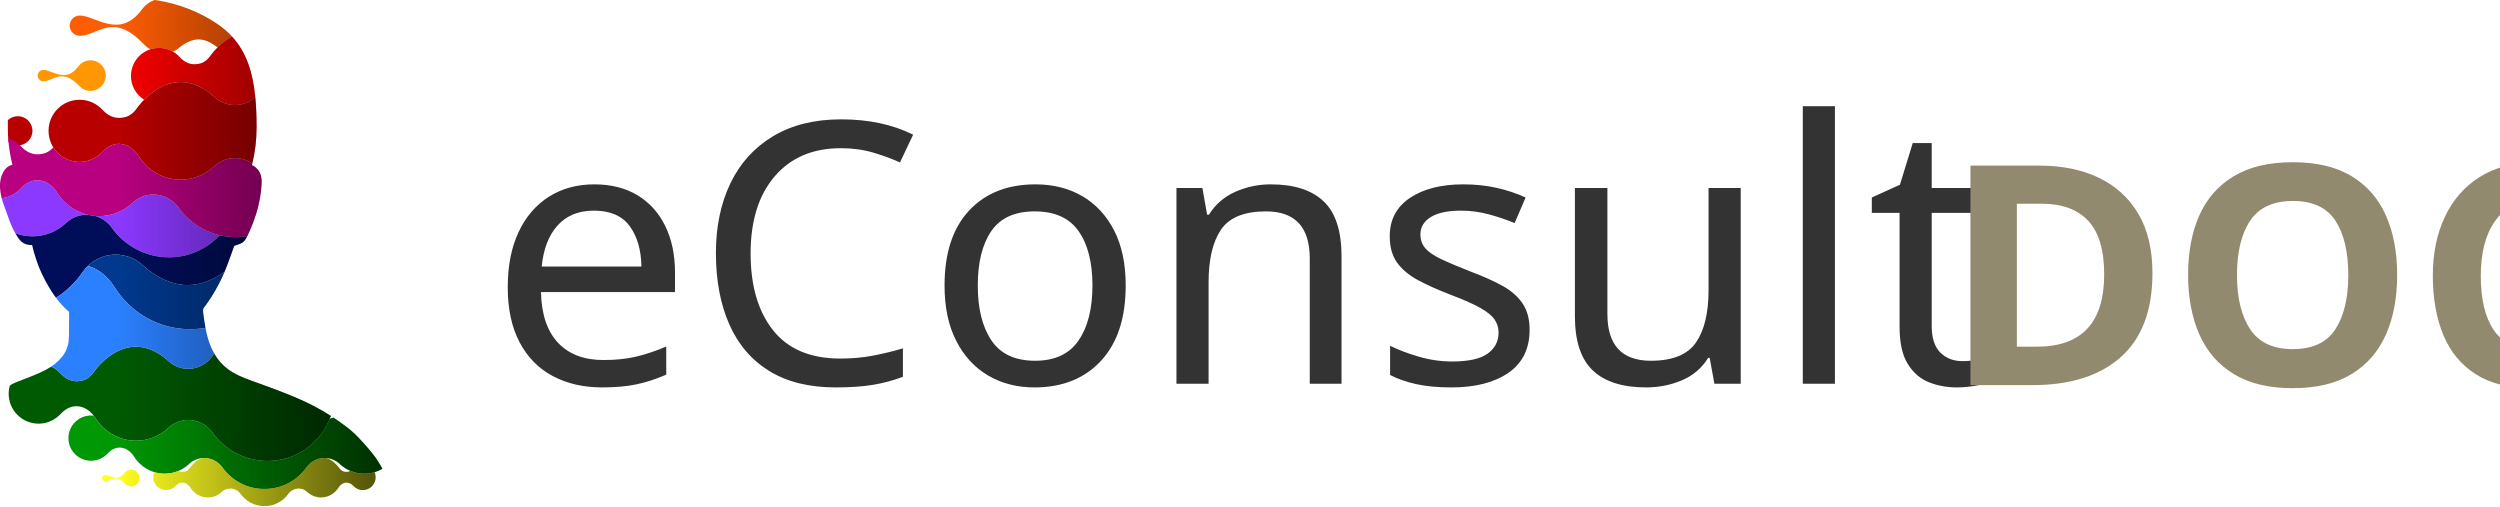
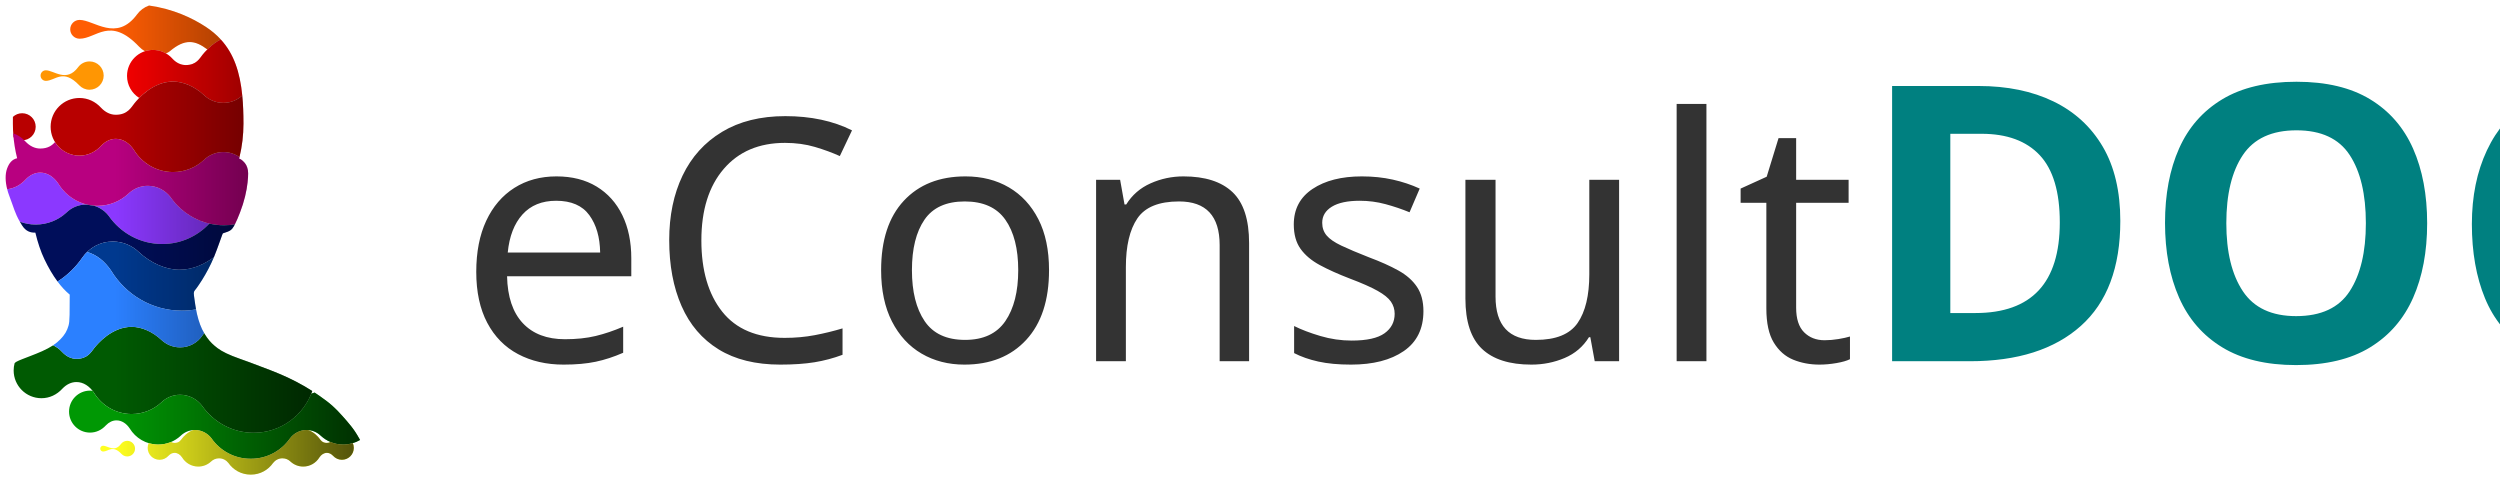
- <svg xmlns="http://www.w3.org/2000/svg" xmlns:xlink="http://www.w3.org/1999/xlink" xml:space="preserve" width="69.981mm" height="14.167mm" version="1.1" style="clip-rule:evenodd;fill-rule:evenodd;image-rendering:optimizeQuality;shape-rendering:geometricPrecision;text-rendering:geometricPrecision" viewBox="0 0 4527.058 916.429" id="svg16">
+ <svg xmlns="http://www.w3.org/2000/svg" xmlns:xlink="http://www.w3.org/1999/xlink" xml:space="preserve" width="75.5mm" height="14.5mm" version="1.1" style="clip-rule:evenodd;fill-rule:evenodd;image-rendering:optimizeQuality;shape-rendering:geometricPrecision;text-rendering:geometricPrecision" viewBox="0 0 4884.064 937.999" id="svg16">
  <defs id="defs3">
    <linearGradient id="linearGradient18">
      <stop style="stop-color:#000000;stop-opacity:1;" offset="0" id="stop18" />
      <stop style="stop-color:#000000;stop-opacity:0;" offset="1" id="stop19" />
    </linearGradient>
    <style type="text/css" id="style1">
   
    .fil13 {fill:#373435}
    .fil11 {fill:#FFF212}
    .fil3 {fill:#FAB279}
    .fil1 {fill:#F58634}
    .fil4 {fill:#F27056}
    .fil2 {fill:#F05C36}
    .fil5 {fill:#EC268F}
    .fil6 {fill:#ED3237}
    .fil0 {fill:#9D98CA}
    .fil7 {fill:#52658C}
    .fil10 {fill:#66BC50}
    .fil8 {fill:#268FBC}
    .fil12 {fill:#00AFEF}
    .fil9 {fill:#00946A}
   
  </style>
    <mask id="id0">
      <linearGradient id="id1" gradientUnits="userSpaceOnUse" x1="2617.71" y1="3287.96" x2="1622.49" y2="3287.92">
        <stop offset="0" style="stop-opacity:0.29; stop-color:white" id="stop1" />
        <stop offset="0.4" style="stop-opacity:0.145; stop-color:white" id="stop2" />
        <stop offset="1" style="stop-opacity:0; stop-color:white" id="stop3" />
      </linearGradient>
      <rect style="fill:url(#id1)" x="-6.47" y="-6.47" width="3529.37" height="4929.2" id="rect3" />
    </mask>
    <linearGradient xlink:href="#linearGradient18" id="linearGradient20" gradientUnits="userSpaceOnUse" x1="3145.698" y1="1423.965" x2="741.534" y2="1423.965" gradientTransform="matrix(0.2886823,0,0,0.2886823,1119.842,1723.521)" />
    <linearGradient xlink:href="#linearGradient18" id="linearGradient21" gradientUnits="userSpaceOnUse" x1="3145.698" y1="1423.965" x2="741.534" y2="1423.965" gradientTransform="matrix(0.2886823,0,0,0.2886823,1119.842,1723.521)" />
    <linearGradient xlink:href="#linearGradient18" id="linearGradient22" gradientUnits="userSpaceOnUse" x1="3145.698" y1="1423.965" x2="741.534" y2="1423.965" gradientTransform="matrix(0.2886823,0,0,0.2886823,1119.842,1723.521)" />
    <linearGradient xlink:href="#linearGradient18" id="linearGradient23" gradientUnits="userSpaceOnUse" x1="3145.698" y1="1423.965" x2="741.534" y2="1423.965" gradientTransform="matrix(0.2886823,0,0,0.2886823,1119.842,1723.521)" />
    <linearGradient xlink:href="#linearGradient18" id="linearGradient24" gradientUnits="userSpaceOnUse" x1="3145.698" y1="1423.965" x2="741.534" y2="1423.965" gradientTransform="matrix(0.2886823,0,0,0.2886823,1119.842,1723.521)" />
    <linearGradient xlink:href="#linearGradient18" id="linearGradient25" gradientUnits="userSpaceOnUse" x1="3145.698" y1="1423.965" x2="741.534" y2="1423.965" gradientTransform="matrix(0.2886823,0,0,0.2886823,1119.842,1723.521)" />
    <linearGradient xlink:href="#linearGradient18" id="linearGradient26" gradientUnits="userSpaceOnUse" x1="3145.698" y1="1423.965" x2="741.534" y2="1423.965" gradientTransform="matrix(0.2886823,0,0,0.2886823,1119.842,1723.521)" />
    <linearGradient xlink:href="#linearGradient18" id="linearGradient27" gradientUnits="userSpaceOnUse" x1="3145.698" y1="1423.965" x2="741.534" y2="1423.965" gradientTransform="matrix(0.2886823,0,0,0.2886823,1119.842,1723.521)" />
    <linearGradient xlink:href="#linearGradient18" id="linearGradient28" gradientUnits="userSpaceOnUse" x1="3145.698" y1="1423.965" x2="741.534" y2="1423.965" gradientTransform="matrix(0.2886823,0,0,0.2886823,1119.842,1723.521)" />
    <linearGradient xlink:href="#linearGradient18" id="linearGradient29" gradientUnits="userSpaceOnUse" x1="3145.698" y1="1423.965" x2="741.534" y2="1423.965" gradientTransform="matrix(0.2886823,0,0,0.2886823,1119.842,1723.521)" />
    <linearGradient xlink:href="#linearGradient18" id="linearGradient30" gradientUnits="userSpaceOnUse" x1="3145.698" y1="1423.965" x2="741.534" y2="1423.965" gradientTransform="matrix(0.2886823,0,0,0.2886823,1119.842,1723.521)" />
    <linearGradient xlink:href="#linearGradient18" id="linearGradient31" gradientUnits="userSpaceOnUse" x1="3145.698" y1="1423.965" x2="741.534" y2="1423.965" gradientTransform="matrix(0.2886823,0,0,0.2886823,1119.842,1723.521)" />
    <linearGradient xlink:href="#linearGradient18" id="linearGradient32" gradientUnits="userSpaceOnUse" x1="3145.698" y1="1423.965" x2="741.534" y2="1423.965" gradientTransform="matrix(0.2886823,0,0,0.2886823,1119.842,1723.521)" />
  </defs>
  <g id="Camada_x0020_1" transform="translate(-434.4572,-1573.96)">
-     <g id="g1" transform="translate(-517.8908,3.8650679e-5)">
-       <g id="g34" transform="translate(-167.498,-154.3883)">
+     <g id="g1" transform="translate(2.432094,2.220639)">
+       <g id="g34" transform="translate(-676.8246,-145.8241)">
        <g id="g33">
          <g id="g17" transform="matrix(0.2886823,0,0,0.2886823,1119.842,1723.521)">
            <path className="fil0" d="m 411.322,1418.076 v 0 c -54.635,50.18 -127.53,80.95 -207.624,80.95 -37.846,0 -74.086,-6.881 -107.589,-19.404 -34.028,-59.504 -40.071,-93.03 -70.852,-173.537 -5.907,-15.45 -10.841,-30.947 -14.742,-46.243 48.091,-5.541 91.201,-28.899 125.01,-65.925 28.722,-29.879 62.278,-46.35 98.748,-46.35 48.645,0 92.127,29.318 122.248,74.381 42.655,70.014 112.097,122.419 194.157,141.941 -2.213,-0.077 -4.438,-0.124 -6.675,-0.124 -51.696,0 -98.524,20.797 -132.682,54.311 z m 967.207,74.387 c -79.575,85.075 -192.811,138.264 -318.494,138.264 -150.179,0 -282.619,-75.933 -362.205,-190.309 v 0 c -25.14,-32.599 -60.407,-57.503 -101.174,-69.23 8.339,0.679 16.772,1.033 25.288,1.033 80.094,0 152.988,-30.77 207.624,-80.95 v 0 c 34.151,-33.508 80.985,-54.305 132.682,-54.305 62.773,0 118.377,30.67 153.826,76.654 v 0 c 61.398,88.238 154.257,153.584 262.448,178.848 z" id="path3" style="fill:#8b38ff;fill-opacity:1;stroke-width:0.59" />
            <path className="fil1" d="m 1365.08,313.786 c -84.432,-63.428 -151.537,-73.721 -253.46,11.933 -7.896,6.633 -17.055,11.407 -26.969,14.795 -25.73,-14.771 -55.544,-23.228 -87.347,-23.228 -19.097,0 -37.486,3.057 -54.7,8.693 -14.571,-8.297 -27.802,-18.69 -39.28,-30.752 -198.14,-208.32 -288.585,-53.856 -402.565,-53.856 -35.155,0 -63.653,-28.492 -63.653,-63.653 0,-35.155 28.498,-63.653 63.653,-63.653 97.344,0 249.093,151.914 388.833,-37.486 20.159,-27.335 48.303,-48.427 80.973,-59.858 163.074,23.175 291.607,83.67 383.958,144.254 39.221,25.73 72.7,54.081 101.215,85.187 -37.976,19.658 -68.864,45.907 -90.652,67.618 z" id="path4" style="fill:#ff5d03;fill-opacity:1;stroke-width:0.59" />
            <path className="fil2" d="m 904.15,642.099 c -49.607,-31.065 -82.608,-86.202 -82.608,-149.052 0,-97.067 78.684,-175.75 175.75,-175.75 51.413,0 97.657,22.089 129.796,57.279 0.761,0.868 1.534,1.735 2.319,2.579 l 1.564,1.806 0.059,-0.077 c 24.154,25.5 54.753,40.749 88.055,40.749 72.452,0 94.193,-46.096 113.661,-69.997 12.989,-15.94 57.427,-69.536 122.986,-103.47 89.684,97.828 130.209,222.92 145.665,379.55 -33.626,30.9 -78.477,49.796 -127.742,49.796 -51.413,0 -98.011,-20.578 -132.617,-53.455 v 0 c -59.823,-55.81 -137.096,-90.705 -207.689,-90.705 -103.34,0 -184.909,65.706 -229.205,110.746 z" id="path5" style="fill:#f90000;fill-opacity:1;stroke-width:0.59" />
            <path className="fil3" d="m 567.792,395.024 c 52.906,0 95.798,42.892 95.798,95.798 0,52.906 -42.892,95.798 -95.798,95.798 -27.318,0 -51.968,-11.437 -69.412,-29.779 C 387.061,439.798 336.244,526.585 272.208,526.585 c -19.752,0 -35.757,-16.011 -35.757,-35.757 0,-19.746 16.005,-35.757 35.757,-35.757 54.688,0 139.94,85.346 218.453,-21.062 17.445,-23.641 45.494,-38.979 77.132,-38.979 z" id="path6" style="fill:#ff9603;fill-opacity:1;stroke-width:0.59" />
            <path className="fil4" d="m 111.843,745.586 c 50.622,0 91.655,41.033 91.655,91.661 0,50.616 -41.033,91.655 -91.655,91.655 -22.213,0 -42.573,-7.908 -58.436,-21.044 -2.856,-30.15 -4.32,-60.755 -4.32,-91.749 0,-15.592 0.041,-30.853 0.159,-45.801 16.382,-15.332 38.395,-24.721 62.602,-24.721 z" id="path7" style="fill:#b80000;fill-opacity:1;stroke-width:0.59" />
            <path className="fil5" d="m 829.573,1291.267 v 0 c -54.635,50.18 -127.53,80.95 -207.624,80.95 -112.546,0 -210.881,-60.737 -265.428,-150.268 -30.121,-45.063 -73.602,-74.381 -122.248,-74.381 -36.471,0 -70.02,16.471 -98.748,46.35 -33.809,37.026 -76.919,60.389 -125.01,65.925 C -2.709,1207.957 -3.961,1158.355 9.713,1120.415 22.932,1083.737 43.493,1057.63 77.886,1050.3 64.224,996.031 55.189,939.619 51.283,881.614 c 31.573,10.929 59.87,29.979 83.086,55.403 28.988,30.687 62.939,47.607 99.899,47.607 52.015,0 80.472,-21.41 99.935,-43.718 34.482,55.001 95.638,91.578 165.352,91.578 57.067,0 108.403,-24.52 147.376,-67.205 28.722,-29.879 62.272,-46.35 98.743,-46.35 48.651,0 92.127,29.318 122.248,74.376 54.553,89.536 152.894,150.274 265.428,150.274 80.094,0 152.988,-30.77 207.624,-80.95 v 0 c 34.157,-33.508 80.985,-54.311 132.682,-54.311 40.466,0 77.946,12.747 108.975,34.128 -0.797,3.305 -1.617,6.598 -2.449,9.891 12.971,5.335 19.959,11.23 25.677,16.53 10.717,9.932 16.99,17.775 22.213,27.707 5.229,9.932 9.413,21.953 11.496,35.025 2.089,13.066 2.089,27.182 0.785,47.837 -1.304,20.643 -3.918,47.825 -9.407,79.197 -5.488,31.36 -13.851,66.904 -25.352,103.233 -11.496,36.335 -26.137,73.449 -37.38,99.581 -6.68,15.544 -12.157,27.2 -16.884,36.353 -23.759,4.007 -48.161,6.108 -73.059,6.108 -150.179,0 -282.619,-75.934 -362.205,-190.309 v 0 c -35.45,-45.99 -91.053,-76.654 -153.826,-76.654 -51.696,0 -98.53,20.797 -132.682,54.305 z" id="path8" style="fill:#b80080;fill-opacity:1;stroke-width:0.59" />
            <path className="fil6" d="m 1340.978,1062.64 v 0 c -54.635,50.18 -127.53,80.95 -207.624,80.95 -112.54,0 -210.875,-60.737 -265.428,-150.274 -30.121,-45.057 -73.597,-74.376 -122.248,-74.376 -36.471,0 -70.02,16.471 -98.743,46.35 -38.973,42.685 -90.309,67.205 -147.376,67.205 -107.713,0 -195.03,-87.311 -195.03,-195.024 0,-107.713 87.317,-195.024 195.03,-195.024 57.049,0 108.374,24.509 146.219,65.954 28.988,30.687 62.939,47.607 99.899,47.607 80.401,0 104.52,-51.153 126.131,-77.674 21.605,-26.515 121.622,-146.981 261.551,-146.981 70.593,0 147.866,34.895 207.689,90.705 v 0 c 34.6,32.877 81.198,53.455 132.617,53.455 49.265,0 94.116,-18.896 127.742,-49.796 5.813,58.926 8.085,122.307 8.085,190.392 0,78.312 -9.348,154.186 -26.851,226.349 -31.03,-21.381 -68.51,-34.128 -108.976,-34.128 -51.696,0 -98.524,20.802 -132.682,54.311 z" id="path9" style="fill:#b80000;fill-opacity:1;stroke-width:0.59" />
            <path className="fil7" d="m 1409.506,1719.769 c -60.017,44.644 -139.929,85.087 -233.236,85.087 -93.532,0 -195.903,-46.232 -275.16,-120.165 v 0 c -45.842,-43.553 -107.577,-70.817 -175.691,-70.817 -85.99,0 -161.829,43.423 -206.874,109.471 v 0 c -44.219,64.402 -101.156,119.397 -167.175,161.386 -31.608,-42.461 -61.221,-92.924 -88.928,-150.846 -24.503,-51.236 -45.96,-115.261 -61.221,-180.164 -31.23,0.915 -63.8,-6.952 -90.593,-49.867 -5.37,-8.598 -10.168,-16.624 -14.512,-24.225 33.508,12.523 69.743,19.404 107.589,19.404 80.094,0 152.988,-30.776 207.624,-80.95 v 0 c 34.157,-33.508 80.985,-54.311 132.682,-54.311 2.231,0 4.461,0.047 6.675,0.124 14.942,3.553 30.292,6.019 45.984,7.3 40.767,11.732 76.034,36.636 101.174,69.23 v 0 c 79.587,114.375 212.02,190.309 362.205,190.309 125.677,0 238.919,-53.19 318.494,-138.264 l -0.189,-0.047 c 32.104,7.518 65.553,11.508 99.946,11.508 24.898,0 49.306,-2.101 73.059,-6.108 -3.216,6.244 -6.084,11.313 -8.728,15.662 -6.533,10.711 -11.756,16.99 -18.035,21.953 -6.273,4.969 -13.591,8.628 -23.004,12.287 -9.407,3.659 -20.909,7.318 -26.657,9.153 -5.748,1.829 -5.748,1.829 -9.413,12.015 -3.659,10.198 -10.977,30.581 -20.649,57.503 -9.672,26.916 -21.694,60.377 -34.24,90.693 l -1.115,2.691 z" id="path10" style="fill:#000e5a;fill-opacity:1;stroke-width:0.59" />
            <path className="fil8" d="m 1288.686,2073.122 c -31.49,5.589 -63.889,8.516 -96.984,8.516 -202.537,0 -379.526,-109.312 -477.708,-270.444 -42.154,-63.069 -98.843,-108.999 -163.151,-126.308 45.081,-43.93 106.662,-71.018 174.576,-71.018 68.12,0 129.855,27.259 175.691,70.817 v 0 c 79.256,73.933 181.628,120.165 275.16,120.165 93.307,0 173.218,-40.442 233.236,-85.087 -12.198,29.241 -24.898,55.58 -38.088,80.684 -13.591,25.878 -27.707,50.445 -42.083,73.449 -14.376,23.004 -29.011,44.438 -38.418,56.984 -9.413,12.546 -13.597,16.199 -15.68,21.947 -2.089,5.754 -2.089,13.597 -0.525,27.973 1.57,14.376 4.703,35.285 8.103,56.978 1.806,11.531 3.688,23.293 5.878,35.344 z" id="path11" style="fill:#00398f;fill-opacity:1;stroke-width:0.59" />
            <path className="fil9" d="m 1053.036,2703.24 v 0 c -52.647,48.35 -122.891,77.999 -200.064,77.999 -108.444,0 -203.198,-58.524 -255.762,-144.791 -29.023,-43.423 -70.917,-71.673 -117.792,-71.673 -35.143,0 -67.471,15.875 -95.149,44.662 -37.551,41.127 -87.016,64.756 -142.006,64.756 -103.788,0 -187.925,-84.131 -187.925,-187.919 0,-17.014 2.278,-33.491 6.515,-49.165 2.939,-3.358 6.911,-6.58 12.594,-9.897 9.413,-5.488 23.523,-11.236 39.469,-17.509 15.94,-6.273 33.715,-13.066 56.719,-21.953 22.998,-8.887 51.224,-19.864 77.887,-31.885 26.657,-12.027 51.75,-25.087 72.399,-38.684 l 1.688,-1.115 c 23.01,10.859 43.818,26.421 61.558,45.836 27.931,29.566 60.649,45.872 96.258,45.872 77.468,0 100.714,-49.289 121.528,-74.842 20.82,-25.547 117.196,-141.622 252.02,-141.622 68.02,0 142.478,33.62 200.117,87.394 v 0 c 33.343,31.679 78.241,51.508 127.789,51.508 62.537,0 117.698,-31.584 150.457,-79.622 v 0 c 3.913,-5.695 7.961,-11.284 12.145,-16.772 l 1.523,2.597 c 10.717,18.035 22.744,34.759 34.24,48.35 11.502,13.591 22.484,24.048 35.025,34.765 12.546,10.717 26.663,21.694 45.996,33.196 19.345,11.502 43.912,23.523 75.272,36.069 31.366,12.546 69.525,25.618 114.747,42.083 45.217,16.465 97.491,36.335 141.917,53.839 44.432,17.509 81.026,32.676 118.925,50.445 37.899,17.769 77.102,38.159 113.437,59.327 17.521,10.209 34.376,20.602 50.622,31.065 -56.978,164.472 -213.23,282.589 -397.094,282.589 -144.709,0 -272.315,-73.16 -349.004,-183.369 v 0 c -34.157,-44.308 -87.736,-73.862 -148.22,-73.862 -49.814,0 -94.936,20.041 -127.842,52.334 z" id="path12" style="fill:#005a02;fill-opacity:1;stroke-width:0.59" />
            <path className="fil10" d="m 1183.965,2928.863 v 0 c -39.787,36.541 -92.871,58.949 -151.194,58.949 -81.959,0 -153.573,-44.231 -193.301,-109.43 -21.93,-32.818 -53.597,-54.169 -89.029,-54.169 -26.556,0 -50.994,11.998 -71.909,33.756 -28.374,31.083 -65.765,48.941 -107.323,48.941 -78.442,0 -142.024,-63.588 -142.024,-142.024 0,-78.442 63.588,-142.029 142.024,-142.029 5.713,0 11.354,0.342 16.896,1.003 3.163,4.031 6.202,8.232 9.106,12.582 52.564,86.273 147.317,144.791 255.762,144.791 77.173,0 147.411,-29.649 200.064,-77.999 v 0 c 32.906,-32.287 78.034,-52.334 127.842,-52.334 60.484,0 114.063,29.554 148.22,73.862 v 0 c 76.689,110.209 204.301,183.369 349.004,183.369 177.184,0 328.733,-109.678 390.503,-264.844 7.766,-1.818 15.29,-4.29 22.502,-7.353 11.767,7.79 23.204,15.598 34.346,23.364 31.106,21.694 59.858,43.128 85.211,65.606 25.352,22.479 47.306,45.996 68.215,69.259 20.909,23.263 40.773,46.267 58.548,68.74 17.775,22.484 33.455,44.432 56.713,85.99 1.44,2.567 2.904,5.217 4.397,7.931 -33.384,19.64 -72.216,30.982 -113.697,30.982 -58.324,0 -111.407,-22.408 -151.2,-58.949 v 0 c -24.875,-24.402 -58.979,-39.551 -96.624,-39.551 -45.712,0 -86.208,22.337 -112.027,55.827 v 0 c -57.958,83.293 -154.405,138.589 -263.77,138.589 -0.814,0 -1.617,-0.024 -2.425,-0.03 -0.803,0.01 -1.617,0.03 -2.425,0.03 -109.365,0 -205.812,-55.296 -263.776,-138.589 v 0 c -25.813,-33.491 -66.308,-55.827 -112.021,-55.827 -37.651,0 -71.749,15.149 -96.63,39.551 z" id="path13" style="fill:#009804;fill-opacity:1;stroke-width:0.59" />
            <path className="fil11" d="m 1389.447,3103.391 v 0 c -22.567,20.732 -52.682,33.443 -85.771,33.443 -46.491,0 -87.117,-25.087 -109.654,-62.077 -12.44,-18.613 -30.398,-30.723 -50.498,-30.723 -15.066,0 -28.929,6.804 -40.791,19.15 -16.099,17.628 -37.303,27.76 -60.885,27.76 -44.497,0 -80.56,-36.069 -80.56,-80.566 0,-11.419 2.378,-22.278 6.663,-32.115 20.525,6.202 42.278,9.554 64.821,9.554 30.676,0 59.899,-6.202 86.503,-17.392 7.607,4.125 15.739,6.303 24.255,6.303 33.213,0 43.175,-21.133 52.104,-32.092 7.04,-8.634 34.211,-41.393 73.726,-54.865 3.706,-0.301 7.454,-0.454 11.236,-0.454 45.712,0 86.208,22.337 112.021,55.827 v 0 c 57.964,83.293 154.405,138.589 263.776,138.589 0.808,0 1.617,-0.024 2.425,-0.03 0.808,0.01 1.611,0.03 2.425,0.03 109.365,0 205.812,-55.296 263.77,-138.589 v 0 c 25.819,-33.491 66.314,-55.827 112.027,-55.827 3.789,0 7.536,0.159 11.242,0.454 39.51,13.479 66.68,46.232 73.721,54.865 8.923,10.959 18.89,32.092 52.104,32.092 8.516,0 16.642,-2.178 24.249,-6.303 26.604,11.195 55.827,17.392 86.509,17.392 22.538,0 44.29,-3.352 64.821,-9.554 4.284,9.838 6.663,20.696 6.663,32.115 0,44.497 -36.075,80.566 -80.566,80.566 -23.576,0 -44.786,-10.133 -60.885,-27.766 -11.868,-12.34 -25.724,-19.15 -40.785,-19.15 -20.1,0 -38.064,12.116 -50.504,30.729 -22.532,36.99 -63.157,62.077 -109.648,62.077 -33.089,0 -63.198,-12.712 -85.771,-33.443 v 0 c -14.11,-13.845 -33.455,-22.431 -54.806,-22.431 -25.931,0 -48.899,12.67 -63.547,31.667 v 0 c -32.877,47.247 -87.589,78.619 -149.625,78.619 -0.46,0 -0.915,-0.012 -1.375,-0.018 -0.46,0.01 -0.915,0.018 -1.375,0.018 -62.042,0 -116.748,-31.372 -149.63,-78.619 v 0 c -14.641,-18.997 -37.61,-31.667 -63.547,-31.667 -21.357,0 -40.702,8.592 -54.812,22.431 z M 822.964,2962.613 c 29.177,0 52.829,23.653 52.829,52.83 0,29.177 -23.653,52.829 -52.829,52.829 -15.066,0 -28.657,-6.309 -38.277,-16.424 -61.387,-64.538 -89.406,-16.689 -124.721,-16.689 -10.888,0 -19.717,-8.829 -19.717,-19.717 0,-10.894 8.829,-19.717 19.717,-19.717 30.156,0 77.167,47.064 120.466,-11.62 9.619,-13.036 25.087,-21.493 42.532,-21.493 z" id="path14" style="fill:#ffff20;fill-opacity:1;stroke-width:0.59" />
            <path className="fil12" d="m 550.838,1684.891 c 64.302,17.303 120.997,63.234 163.151,126.308 98.188,161.132 275.171,270.444 477.708,270.444 33.095,0 65.5,-2.927 96.984,-8.516 1.93,10.623 4.101,21.475 6.675,32.611 5.488,23.789 12.806,48.881 21.168,71.094 7.967,21.151 16.872,39.693 26.958,56.99 -4.178,5.488 -8.232,11.083 -12.145,16.778 v 0 c -32.765,48.032 -87.919,79.622 -150.457,79.622 -49.542,0 -94.446,-19.829 -127.789,-51.508 v 0 c -57.639,-53.774 -132.097,-87.394 -200.117,-87.394 -134.824,0 -231.2,116.075 -252.02,141.622 -20.82,25.553 -44.06,74.842 -121.528,74.842 -35.609,0 -68.327,-16.306 -96.258,-45.872 -17.734,-19.416 -38.542,-34.978 -61.558,-45.836 19.846,-13.249 35.55,-26.981 49.023,-40.702 13.851,-14.116 25.347,-28.227 34.5,-43.653 9.147,-15.42 15.94,-32.145 20.383,-48.356 4.444,-16.205 6.533,-31.885 7.318,-73.968 0.614,-32.883 0.425,-81.894 0.938,-136.175 -28.864,-23.836 -56.317,-53.437 -82.413,-88.492 66.019,-41.983 122.956,-96.984 167.175,-161.386 v 0 c 9.489,-13.886 20.313,-26.763 32.298,-38.454 z" id="path15" style="fill:#2b80ff;fill-opacity:1;stroke-width:0.59" />
          </g>
          <g id="g32">
            <path className="fil0" d="m 1238.584,2132.895 v 0 c -15.772,14.486 -36.816,23.369 -59.937,23.369 -10.925,0 -21.387,-1.986 -31.059,-5.602 -9.823,-17.178 -11.568,-26.856 -20.454,-50.097 -1.705,-4.46 -3.13,-8.934 -4.256,-13.35 13.883,-1.6 26.328,-8.343 36.088,-19.031 8.291,-8.626 17.978,-13.38 28.507,-13.38 14.043,0 26.595,8.464 35.291,21.473 12.314,20.212 32.361,35.34 56.05,40.976 -0.639,-0.022 -1.281,-0.036 -1.927,-0.036 -14.924,0 -28.442,6.004 -38.303,15.678 z m 279.216,21.474 c -22.972,24.559 -55.661,39.914 -91.944,39.914 -43.354,0 -81.587,-21.921 -104.562,-54.939 v 0 c -7.258,-9.411 -17.438,-16.6 -29.207,-19.985 2.407,0.196 4.842,0.298 7.3,0.298 23.122,0 44.165,-8.883 59.937,-23.369 v 0 c 9.859,-9.673 23.379,-15.677 38.303,-15.677 18.122,0 34.173,8.854 44.407,22.128 v 0 c 17.725,25.473 44.531,44.337 75.764,51.63 z" id="path3-1" style="clip-rule:evenodd;fill:url(#linearGradient20);fill-opacity:1;fill-rule:evenodd;stroke-width:0.17;image-rendering:optimizeQuality;shape-rendering:geometricPrecision;text-rendering:geometricPrecision" />
            <path className="fil1" d="m 1513.917,1814.106 c -24.374,-18.311 -43.746,-21.282 -73.169,3.445 -2.28,1.915 -4.923,3.293 -7.786,4.271 -7.428,-4.264 -16.035,-6.705 -25.215,-6.705 -5.513,0 -10.822,0.882 -15.791,2.509 -4.206,-2.395 -8.026,-5.395 -11.339,-8.878 -57.2,-60.138 -83.309,-15.547 -116.213,-15.547 -10.149,0 -18.375,-8.225 -18.375,-18.375 0,-10.149 8.227,-18.375 18.375,-18.375 28.102,0 71.909,43.855 112.249,-10.822 5.82,-7.891 13.944,-13.98 23.375,-17.28 47.077,6.69 84.182,24.154 110.842,41.644 11.322,7.428 20.987,15.612 29.219,24.592 -10.963,5.675 -19.88,13.253 -26.17,19.52 z" id="path4-8" style="clip-rule:evenodd;fill:url(#linearGradient21);fill-opacity:1;fill-rule:evenodd;stroke-width:0.17;image-rendering:optimizeQuality;shape-rendering:geometricPrecision;text-rendering:geometricPrecision" />
            <path className="fil2" d="m 1380.854,1908.884 c -14.321,-8.968 -23.847,-24.885 -23.847,-43.029 0,-28.021 22.715,-50.736 50.736,-50.736 14.842,0 28.192,6.377 37.47,16.535 0.22,0.25 0.443,0.501 0.67,0.745 l 0.451,0.521 0.017,-0.022 c 6.973,7.361 15.806,11.764 25.42,11.764 20.916,0 27.192,-13.307 32.812,-20.207 3.75,-4.601 16.578,-20.074 35.504,-29.87 25.89,28.241 37.589,64.353 42.051,109.569 -9.707,8.92 -22.655,14.375 -36.877,14.375 -14.842,0 -28.294,-5.941 -38.284,-15.431 v 0 c -17.27,-16.111 -39.577,-26.185 -59.956,-26.185 -29.832,0 -53.38,18.968 -66.168,31.97 z" id="path5-9" style="clip-rule:evenodd;fill:url(#linearGradient22);fill-opacity:1;fill-rule:evenodd;stroke-width:0.17;image-rendering:optimizeQuality;shape-rendering:geometricPrecision;text-rendering:geometricPrecision" />
            <path className="fil3" d="m 1283.754,1837.558 c 15.273,0 27.655,12.382 27.655,27.655 0,15.273 -12.382,27.655 -27.655,27.655 -7.886,0 -15.002,-3.302 -20.038,-8.597 -32.136,-33.788 -46.806,-8.735 -65.292,-8.735 -5.702,0 -10.322,-4.622 -10.322,-10.322 0,-5.7 4.62,-10.322 10.322,-10.322 15.788,0 40.398,24.638 63.063,-6.08 5.036,-6.825 13.133,-11.252 22.267,-11.252 z" id="path6-2" style="clip-rule:evenodd;fill:url(#linearGradient23);fill-opacity:1;fill-rule:evenodd;stroke-width:0.17;image-rendering:optimizeQuality;shape-rendering:geometricPrecision;text-rendering:geometricPrecision" />
            <path className="fil4" d="m 1152.129,1938.759 c 14.614,0 26.459,11.845 26.459,26.461 0,14.612 -11.845,26.459 -26.459,26.459 -6.412,0 -12.29,-2.283 -16.869,-6.075 -0.825,-8.704 -1.247,-17.539 -1.247,-26.486 0,-4.501 0.012,-8.907 0.046,-13.222 4.729,-4.426 11.084,-7.136 18.072,-7.136 z" id="path7-7" style="clip-rule:evenodd;fill:url(#linearGradient24);fill-opacity:1;fill-rule:evenodd;stroke-width:0.17;image-rendering:optimizeQuality;shape-rendering:geometricPrecision;text-rendering:geometricPrecision" />
            <path className="fil5" d="m 1359.325,2096.287 v 0 c -15.772,14.486 -36.816,23.369 -59.937,23.369 -32.49,0 -60.878,-17.534 -76.624,-43.38 -8.695,-13.009 -21.248,-21.473 -35.291,-21.473 -10.528,0 -20.214,4.755 -28.507,13.38 -9.76,10.689 -22.205,17.433 -36.088,19.031 -3.818,-14.978 -4.179,-29.297 -0.232,-40.25 3.816,-10.588 9.752,-18.125 19.68,-20.241 -3.944,-15.667 -6.552,-31.952 -7.68,-48.697 9.114,3.155 17.283,8.655 23.985,15.994 8.368,8.859 18.169,13.743 28.839,13.743 15.016,0 23.231,-6.181 28.849,-12.62 9.954,15.878 27.609,26.437 47.734,26.437 16.474,0 31.294,-7.079 42.545,-19.401 8.292,-8.626 17.977,-13.38 28.505,-13.38 14.045,0 26.596,8.464 35.291,21.471 15.748,25.848 44.138,43.381 76.624,43.381 23.122,0 44.165,-8.883 59.937,-23.369 v 0 c 9.861,-9.673 23.379,-15.678 38.303,-15.678 11.682,0 22.502,3.68 31.459,9.852 -0.23,0.954 -0.467,1.905 -0.707,2.855 3.745,1.54 5.762,3.242 7.412,4.772 3.094,2.867 4.905,5.131 6.412,7.998 1.509,2.867 2.717,6.338 3.319,10.111 0.603,3.772 0.603,7.847 0.227,13.81 -0.377,5.959 -1.131,13.806 -2.716,22.863 -1.584,9.053 -3.998,19.314 -7.319,29.802 -3.319,10.489 -7.545,21.203 -10.791,28.747 -1.929,4.487 -3.51,7.852 -4.874,10.494 -6.859,1.157 -13.903,1.763 -21.091,1.763 -43.354,0 -81.587,-21.921 -104.562,-54.939 v 0 c -10.234,-13.276 -26.285,-22.128 -44.407,-22.128 -14.924,0 -28.444,6.004 -38.303,15.677 z" id="path8-9" style="clip-rule:evenodd;fill:url(#linearGradient25);fill-opacity:1;fill-rule:evenodd;stroke-width:0.17;image-rendering:optimizeQuality;shape-rendering:geometricPrecision;text-rendering:geometricPrecision" />
            <path className="fil6" d="m 1506.959,2030.287 v 0 c -15.772,14.486 -36.816,23.369 -59.937,23.369 -32.488,0 -60.876,-17.534 -76.624,-43.381 -8.695,-13.007 -21.246,-21.471 -35.291,-21.471 -10.528,0 -20.214,4.755 -28.505,13.38 -11.251,12.322 -26.071,19.401 -42.545,19.401 -31.095,0 -56.302,-25.205 -56.302,-56.3 0,-31.095 25.207,-56.3 56.302,-56.3 16.469,0 31.285,7.075 42.211,19.04 8.368,8.859 18.169,13.743 28.839,13.743 23.21,0 30.173,-14.767 36.412,-22.423 6.237,-7.654 35.11,-42.431 75.505,-42.431 20.379,0 42.686,10.074 59.956,26.185 v 0 c 9.988,9.491 23.44,15.431 38.284,15.431 14.222,0 27.17,-5.455 36.877,-14.375 1.678,17.011 2.334,35.308 2.334,54.963 0,22.607 -2.699,44.511 -7.752,65.343 -8.958,-6.172 -19.777,-9.852 -31.459,-9.852 -14.924,0 -28.442,6.005 -38.303,15.678 z" id="path9-5" style="clip-rule:evenodd;fill:url(#linearGradient26);fill-opacity:1;fill-rule:evenodd;stroke-width:0.17;image-rendering:optimizeQuality;shape-rendering:geometricPrecision;text-rendering:geometricPrecision" />
            <path className="fil7" d="m 1526.742,2219.988 c -17.326,12.888 -40.395,24.563 -67.331,24.563 -27.001,0 -56.554,-13.346 -79.434,-34.689 v 0 c -13.234,-12.573 -31.056,-20.444 -50.719,-20.444 -24.824,0 -46.717,12.535 -59.721,31.602 v 0 c -12.765,18.592 -29.202,34.468 -48.261,46.589 -9.125,-12.258 -17.674,-26.825 -25.672,-43.547 -7.074,-14.791 -13.268,-33.274 -17.674,-52.01 -9.016,0.264 -18.418,-2.007 -26.152,-14.396 -1.55,-2.482 -2.935,-4.799 -4.189,-6.994 9.673,3.615 20.134,5.602 31.059,5.602 23.122,0 44.165,-8.884 59.937,-23.369 v 0 c 9.861,-9.673 23.379,-15.678 38.303,-15.678 0.644,0 1.288,0.014 1.927,0.036 4.314,1.026 8.745,1.738 13.275,2.107 11.769,3.387 21.95,10.576 29.207,19.985 v 0 c 22.975,33.018 61.206,54.939 104.562,54.939 36.281,0 68.972,-15.355 91.944,-39.914 l -0.054,-0.014 c 9.268,2.17 18.924,3.322 28.853,3.322 7.188,0 14.234,-0.607 21.091,-1.763 -0.928,1.802 -1.756,3.266 -2.52,4.521 -1.886,3.092 -3.394,4.905 -5.206,6.338 -1.811,1.434 -3.924,2.491 -6.641,3.547 -2.716,1.056 -6.036,2.112 -7.695,2.642 -1.659,0.528 -1.659,0.528 -2.717,3.469 -1.056,2.944 -3.169,8.828 -5.961,16.6 -2.792,7.77 -6.263,17.43 -9.884,26.181 l -0.322,0.777 z" id="path10-4" style="clip-rule:evenodd;fill:url(#linearGradient27);fill-opacity:1;fill-rule:evenodd;stroke-width:0.17;image-rendering:optimizeQuality;shape-rendering:geometricPrecision;text-rendering:geometricPrecision" />
            <path className="fil8" d="m 1491.863,2321.995 c -9.091,1.613 -18.444,2.458 -27.997,2.458 -58.469,0 -109.562,-31.556 -137.906,-78.072 -12.169,-18.207 -28.534,-31.466 -47.099,-36.463 13.014,-12.682 30.791,-20.502 50.397,-20.502 19.665,0 37.487,7.869 50.719,20.444 v 0 c 22.88,21.343 52.433,34.689 79.434,34.689 26.936,0 50.005,-11.675 67.331,-24.563 -3.521,8.441 -7.188,16.045 -10.995,23.292 -3.923,7.471 -7.998,14.563 -12.149,21.203 -4.15,6.641 -8.375,12.828 -11.091,16.45 -2.717,3.622 -3.925,4.676 -4.527,6.336 -0.603,1.661 -0.603,3.925 -0.152,8.075 0.453,4.15 1.358,10.186 2.339,16.449 0.521,3.329 1.065,6.724 1.697,10.203 z" id="path11-3" style="clip-rule:evenodd;fill:url(#linearGradient28);fill-opacity:1;fill-rule:evenodd;stroke-width:0.17;image-rendering:optimizeQuality;shape-rendering:geometricPrecision;text-rendering:geometricPrecision" />
            <path className="fil9" d="m 1423.835,2503.899 v 0 c -15.198,13.958 -35.476,22.517 -57.755,22.517 -31.306,0 -58.66,-16.895 -73.834,-41.799 -8.379,-12.535 -20.473,-20.691 -34.005,-20.691 -10.145,0 -19.478,4.583 -27.468,12.893 -10.84,11.873 -25.12,18.694 -40.995,18.694 -29.962,0 -54.251,-24.287 -54.251,-54.249 0,-4.912 0.658,-9.668 1.881,-14.193 0.848,-0.969 1.995,-1.9 3.635,-2.857 2.717,-1.584 6.791,-3.244 11.394,-5.055 4.602,-1.811 9.733,-3.772 16.374,-6.338 6.639,-2.566 14.787,-5.734 22.485,-9.205 7.695,-3.472 14.939,-7.242 20.9,-11.167 l 0.487,-0.322 c 6.642,3.135 12.649,7.627 17.771,13.232 8.063,8.535 17.508,13.242 27.788,13.242 22.364,0 29.074,-14.229 35.083,-21.605 6.01,-7.375 33.833,-40.884 72.754,-40.884 19.636,0 41.131,9.706 57.77,25.229 v 0 c 9.626,9.145 22.587,14.869 36.891,14.869 18.053,0 33.977,-9.118 43.434,-22.985 v 0 c 1.129,-1.644 2.298,-3.257 3.506,-4.842 l 0.44,0.75 c 3.094,5.206 6.566,10.034 9.884,13.958 3.32,3.924 6.491,6.942 10.111,10.036 3.622,3.094 7.697,6.263 13.278,9.583 5.585,3.32 12.677,6.791 21.73,10.413 9.055,3.622 20.07,7.396 33.126,12.149 13.053,4.753 28.144,10.489 40.969,15.542 12.827,5.055 23.391,9.433 34.332,14.563 10.941,5.13 22.258,11.016 32.747,17.127 5.058,2.947 9.924,5.947 14.614,8.968 -16.449,47.48 -61.556,81.579 -114.634,81.579 -41.775,0 -78.612,-21.12 -100.751,-52.935 v 0 c -9.861,-12.791 -25.328,-21.323 -42.788,-21.323 -14.38,0 -27.406,5.786 -36.906,15.108 z" id="path12-1" style="clip-rule:evenodd;fill:url(#linearGradient29);fill-opacity:1;fill-rule:evenodd;stroke-width:0.17;image-rendering:optimizeQuality;shape-rendering:geometricPrecision;text-rendering:geometricPrecision" />
            <path className="fil10" d="m 1461.632,2569.032 v 0 c -11.486,10.549 -26.81,17.018 -43.647,17.018 -23.66,0 -44.334,-12.769 -55.803,-31.59 -6.331,-9.474 -15.472,-15.638 -25.701,-15.638 -7.666,0 -14.721,3.463 -20.759,9.745 -8.191,8.973 -18.985,14.128 -30.982,14.128 -22.645,0 -41,-18.357 -41,-41 0,-22.645 18.357,-41.001 41,-41.001 1.649,0 3.278,0.099 4.878,0.29 0.913,1.163 1.79,2.377 2.629,3.632 15.174,24.905 42.528,41.799 73.834,41.799 22.279,0 42.555,-8.559 57.755,-22.517 v 0 c 9.499,-9.321 22.527,-15.108 36.906,-15.108 17.46,0 32.928,8.532 42.788,21.323 v 0 c 22.139,31.815 58.978,52.935 100.751,52.935 51.15,0 94.899,-31.662 112.731,-76.456 2.242,-0.525 4.414,-1.238 6.496,-2.123 3.397,2.249 6.699,4.503 9.915,6.745 8.98,6.263 17.28,12.45 24.599,18.939 7.319,6.489 13.656,13.278 19.692,19.994 6.036,6.716 11.77,13.357 16.902,19.844 5.131,6.491 9.658,12.827 16.372,24.824 0.416,0.741 0.838,1.506 1.269,2.29 -9.637,5.67 -20.847,8.944 -32.822,8.944 -16.837,0 -32.161,-6.469 -43.649,-17.018 v 0 c -7.181,-7.045 -17.026,-11.418 -27.894,-11.418 -13.196,0 -24.887,6.448 -32.34,16.116 v 0 c -16.731,24.045 -44.574,40.008 -76.146,40.008 -0.235,0 -0.467,-0.01 -0.7,-0.01 -0.232,0 -0.467,0.01 -0.7,0.01 -31.572,0 -59.414,-15.963 -76.147,-40.008 v 0 c -7.452,-9.668 -19.142,-16.116 -32.338,-16.116 -10.869,0 -20.713,4.373 -27.895,11.418 z" id="path13-2" style="clip-rule:evenodd;fill:url(#linearGradient30);fill-opacity:1;fill-rule:evenodd;stroke-width:0.17;image-rendering:optimizeQuality;shape-rendering:geometricPrecision;text-rendering:geometricPrecision" />
            <path className="fil11" d="m 1520.951,2619.415 v 0 c -6.515,5.985 -15.208,9.655 -24.761,9.655 -13.421,0 -25.149,-7.242 -31.655,-17.921 -3.591,-5.373 -8.775,-8.869 -14.578,-8.869 -4.349,0 -8.351,1.964 -11.776,5.528 -4.647,5.089 -10.769,8.014 -17.576,8.014 -12.845,0 -23.256,-10.413 -23.256,-23.258 0,-3.296 0.687,-6.431 1.923,-9.271 5.925,1.79 12.205,2.758 18.713,2.758 8.855,0 17.292,-1.79 24.972,-5.021 2.196,1.191 4.544,1.819 7.002,1.819 9.588,0 12.464,-6.101 15.041,-9.264 2.032,-2.492 9.876,-11.949 21.284,-15.839 1.07,-0.087 2.152,-0.131 3.244,-0.131 13.196,0 24.887,6.448 32.338,16.116 v 0 c 16.733,24.045 44.574,40.008 76.147,40.008 0.233,0 0.467,-0.01 0.7,-0.01 0.233,0 0.465,0.01 0.7,0.01 31.572,0 59.414,-15.963 76.146,-40.008 v 0 c 7.453,-9.668 19.144,-16.116 32.34,-16.116 1.094,0 2.175,0.046 3.245,0.131 11.406,3.891 19.249,13.346 21.282,15.839 2.576,3.164 5.453,9.264 15.041,9.264 2.458,0 4.804,-0.629 7,-1.819 7.68,3.232 16.116,5.021 24.974,5.021 6.506,0 12.786,-0.968 18.713,-2.758 1.237,2.84 1.923,5.975 1.923,9.271 0,12.845 -10.414,23.258 -23.258,23.258 -6.806,0 -12.929,-2.925 -17.576,-8.016 -3.426,-3.562 -7.426,-5.528 -11.774,-5.528 -5.803,0 -10.988,3.498 -14.58,8.871 -6.505,10.678 -18.232,17.921 -31.654,17.921 -9.552,0 -18.244,-3.67 -24.761,-9.655 v 0 c -4.073,-3.997 -9.658,-6.476 -15.822,-6.476 -7.486,0 -14.116,3.658 -18.345,9.142 v 0 c -9.491,13.639 -25.285,22.696 -43.194,22.696 -0.133,0 -0.264,0 -0.397,-0.01 -0.133,0 -0.264,0.01 -0.397,0.01 -17.91,0 -33.703,-9.056 -43.196,-22.696 v 0 c -4.227,-5.484 -10.857,-9.142 -18.345,-9.142 -6.165,0 -11.75,2.481 -15.823,6.476 z m -163.534,-40.64 c 8.423,0 15.251,6.828 15.251,15.251 0,8.423 -6.828,15.251 -15.251,15.251 -4.349,0 -8.273,-1.821 -11.05,-4.741 -17.721,-18.631 -25.81,-4.818 -36.005,-4.818 -3.143,0 -5.692,-2.549 -5.692,-5.692 0,-3.145 2.549,-5.692 5.692,-5.692 8.706,0 22.277,13.586 34.776,-3.354 2.777,-3.763 7.242,-6.205 12.278,-6.205 z" id="path14-3" style="clip-rule:evenodd;fill:url(#linearGradient31);fill-opacity:1;fill-rule:evenodd;stroke-width:0.17;image-rendering:optimizeQuality;shape-rendering:geometricPrecision;text-rendering:geometricPrecision" />
            <path className="fil12" d="m 1278.859,2209.92 c 18.563,4.995 34.93,18.254 47.099,36.463 28.345,46.516 79.437,78.072 137.906,78.072 9.554,0 18.909,-0.845 27.998,-2.458 0.557,3.067 1.184,6.199 1.927,9.414 1.584,6.867 3.697,14.111 6.111,20.524 2.3,6.106 4.871,11.459 7.782,16.452 -1.206,1.584 -2.377,3.2 -3.506,4.843 v 0 c -9.459,13.866 -25.381,22.985 -43.434,22.985 -14.302,0 -27.265,-5.724 -36.891,-14.869 v 0 c -16.639,-15.524 -38.134,-25.229 -57.77,-25.229 -38.921,0 -66.743,33.509 -72.754,40.884 -6.01,7.377 -12.719,21.605 -35.083,21.605 -10.28,0 -19.725,-4.707 -27.788,-13.242 -5.119,-5.605 -11.127,-10.097 -17.771,-13.232 5.729,-3.825 10.263,-7.789 14.152,-11.75 3.998,-4.075 7.317,-8.149 9.959,-12.602 2.641,-4.452 4.601,-9.28 5.884,-13.96 1.283,-4.678 1.886,-9.205 2.112,-21.353 0.177,-9.493 0.123,-23.641 0.271,-39.311 -8.332,-6.881 -16.258,-15.427 -23.791,-25.546 19.058,-12.12 35.495,-27.997 48.261,-46.589 v 0 c 2.74,-4.009 5.864,-7.726 9.324,-11.101 z" id="path15-3" style="clip-rule:evenodd;fill:url(#linearGradient32);fill-opacity:1;fill-rule:evenodd;stroke-width:0.17;image-rendering:optimizeQuality;shape-rendering:geometricPrecision;text-rendering:geometricPrecision" />
          </g>
        </g>
      </g>
-       <text xml:space="preserve" style="font-size:661.338px;text-align:start;writing-mode:lr-tb;direction:ltr;text-anchor:start;fill:#333333;fill-opacity:1;stroke-width:55.112" x="1835.407" y="2268.874" id="text17">
-         <tspan id="tspan17" style="font-style:normal;font-variant:normal;font-weight:normal;font-stretch:normal;font-family:'Microsoft Sans Serif';-inkscape-font-specification:'Microsoft Sans Serif';fill:#333333;stroke-width:55.112" x="1835.407" y="2268.874">eConsult</tspan>
-       </text>
-       <text xml:space="preserve" style="font-size:556.702px;text-align:start;writing-mode:lr-tb;direction:ltr;text-anchor:start;clip-rule:evenodd;fill:#333333;fill-opacity:1;fill-rule:evenodd;stroke-width:46.392;image-rendering:optimizeQuality;shape-rendering:geometricPrecision;text-rendering:geometricPrecision" x="4470.382" y="2271.303" id="text17-9">
-         <tspan id="tspan17-4" style="font-style:normal;font-variant:normal;font-weight:bold;font-stretch:normal;font-family:Calibri;-inkscape-font-specification:'Calibri Bold';fill:#918a6f;stroke-width:46.392" x="4470.382" y="2271.303">DOC</tspan>
+       <text xml:space="preserve" style="font-size:661.338px;text-align:start;writing-mode:lr-tb;direction:ltr;text-anchor:start;fill:#333333;fill-opacity:1;stroke-width:55.112" x="1326.08" y="2277.439" id="text17">
+         <tspan id="tspan17" style="font-style:normal;font-variant:normal;font-weight:normal;font-stretch:normal;font-family:'Microsoft Sans Serif';-inkscape-font-specification:'Microsoft Sans Serif';fill:#333333;stroke-width:55.112" x="1326.08" y="2277.439">eConsult<tspan style="font-style:normal;font-variant:normal;font-weight:bold;font-stretch:normal;font-size:753.094px;font-family:Calibri;-inkscape-font-specification:'Calibri Bold';fill:#008080" id="tspan1">DOC</tspan>
+         </tspan>
      </text>
    </g>
  </g>
</svg>
